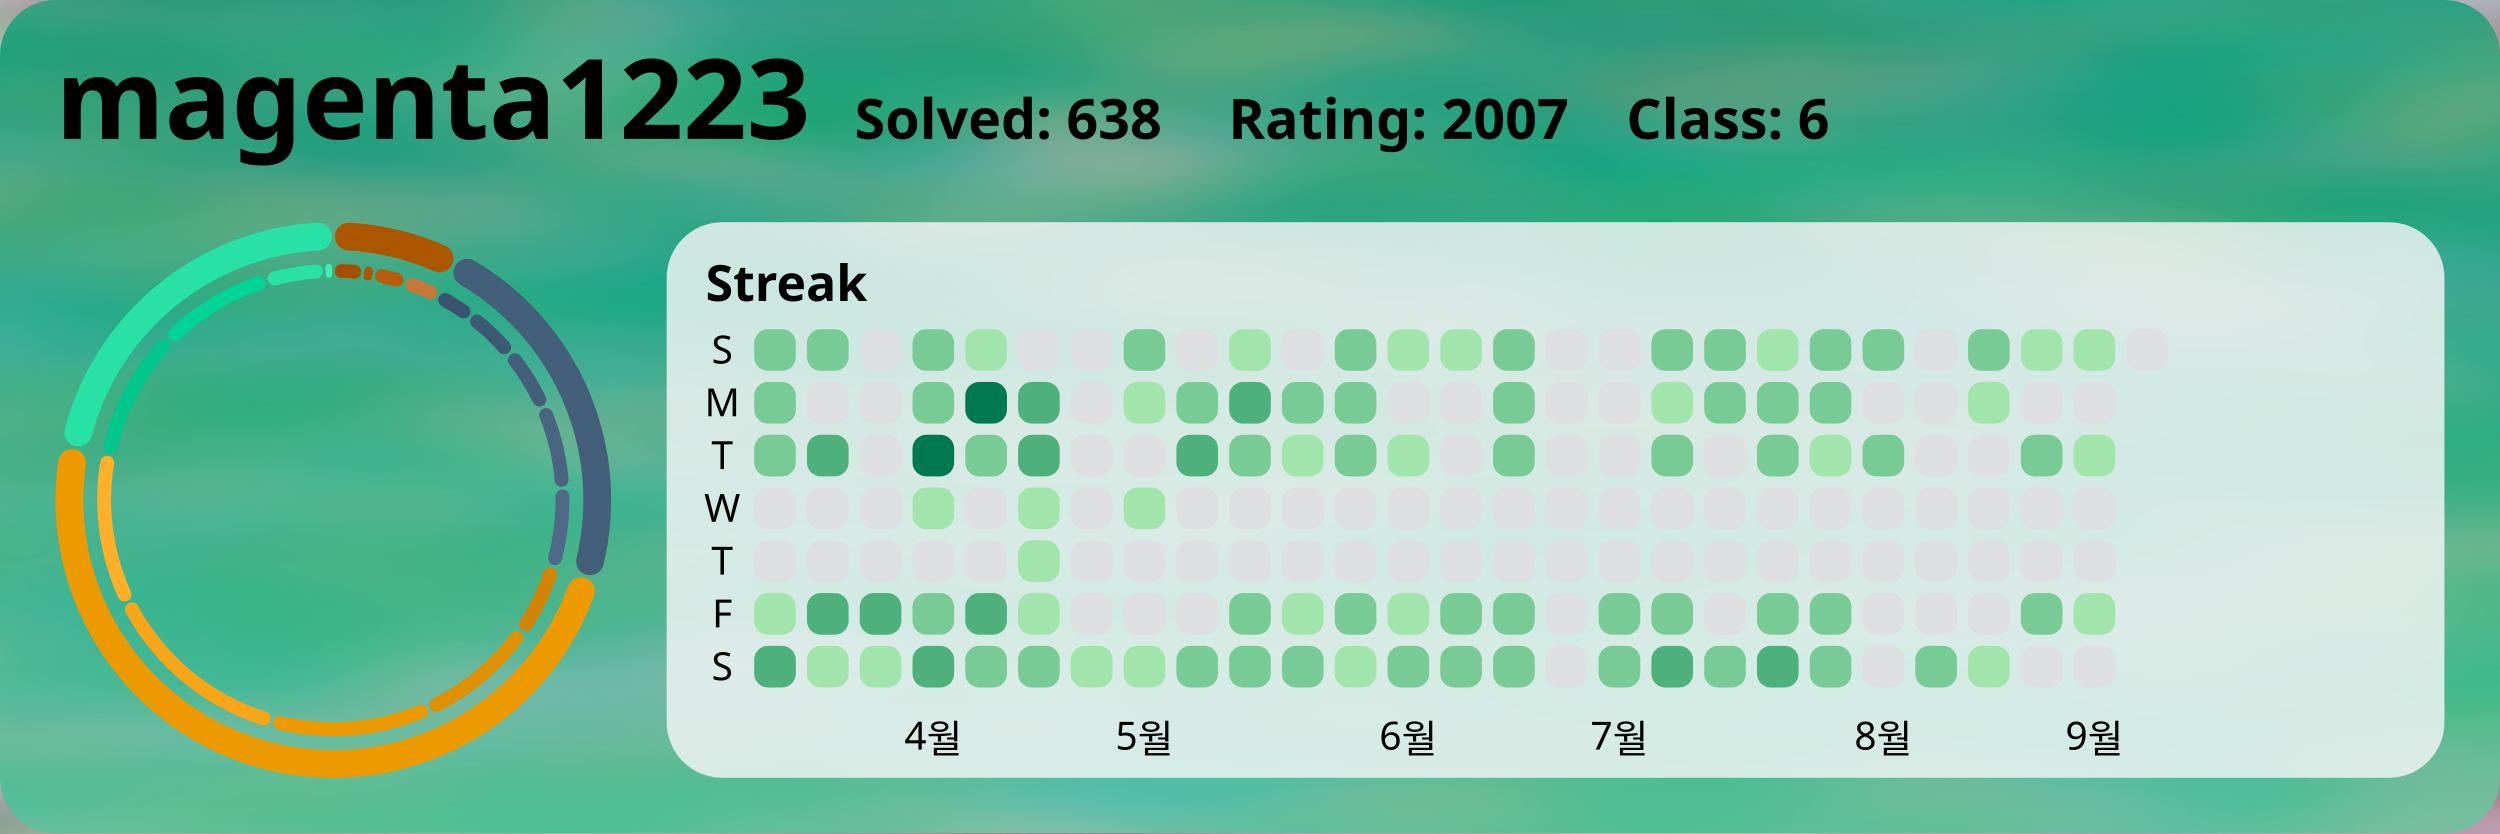
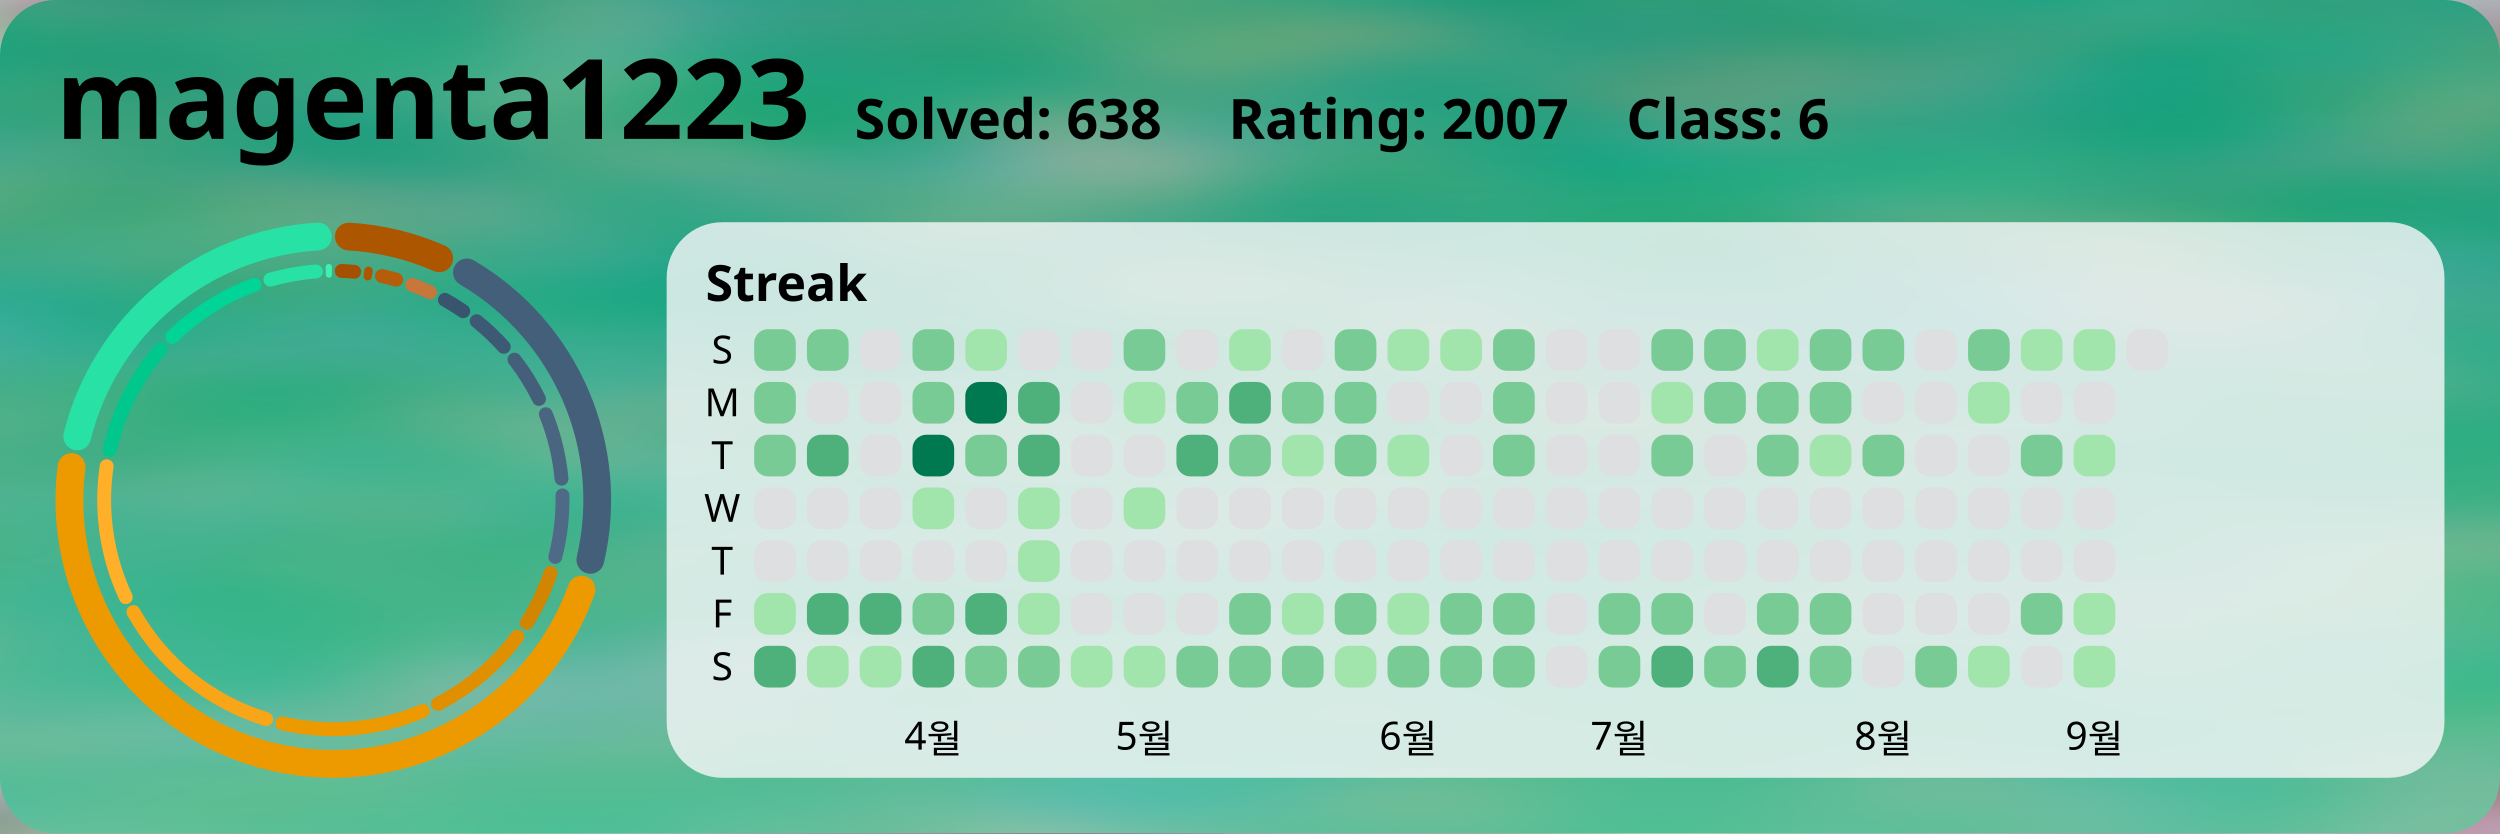
<svg xmlns="http://www.w3.org/2000/svg" id="svg" width="2700" height="900">
  <defs>
    <linearGradient id="ffflux-gradient" gradientTransform="rotate(360, 0.5, 0.5)" x1="50%" y1="0%" x2="50%" y2="100%">
      <stop id="stop1" stop-color="#00C78B" stop-opacity="1" offset="0%" />
      <stop id="stop2" stop-color="#51FDBD" stop-opacity="1" offset="100%" />
    </linearGradient>
    <filter id="ffflux-filter" x="-20%" y="-20%" width="140%" height="140%" filterUnits="objectBoundingBox" primitiveUnits="userSpaceOnUse" color-interpolation-filters="sRGB">
      <feTurbulence type="fractalNoise" baseFrequency="0.002 0.007" numOctaves="2" seed="2" stitchTiles="stitch" x="0%" y="0%" width="100%" height="100%" result="turbulence" />
      <feGaussianBlur stdDeviation="0 0" x="0%" y="0%" width="100%" height="100%" in="turbulence" edgeMode="duplicate" result="blur" />
      <feBlend mode="screen" x="0%" y="0%" width="100%" height="100%" in="SourceGraphic" in2="blur" result="blend" />
      <feComponentTransfer>
        <feFuncR type="linear" slope="0.75" />
        <feFuncG type="linear" slope="0.75" />
        <feFuncB type="linear" slope="0.75" />
      </feComponentTransfer>
    </filter>
  </defs>
  <rect width="2700" height="900" fill="url(#ffflux-gradient)" filter="url(#ffflux-filter)" rx="60" ry="60" />
  <text x="60" y="150" style="font-size: 120px; color: black; font-family: &quot;Noto Sans&quot;, sans-serif; font-weight: bold;">magenta1223</text>
  <text x="922.984" y="150" style="font-size: 60px; color: black; font-family: &quot;Noto Sans&quot;, sans-serif; font-weight: bold;">Solved: 638</text>
  <text x="1326.672" y="150" style="font-size: 60px; color: black; font-family: &quot;Noto Sans&quot;, sans-serif; font-weight: bold;">Rating: 2007</text>
  <text x="1756.453" y="150" style="font-size: 60px; color: black; font-family: &quot;Noto Sans&quot;, sans-serif; font-weight: bold;">Class: 6</text>
  <g transform="translate(360,540)">
    <path d="M0,-255L0,-240Z" fill="#9D4900" />
-     <path d="M1.528,-247.335A7.5,7.5,0,0,1,9.302,-254.83A255,255,0,0,1,23.362,-253.928A7.5,7.5,0,0,1,30.113,-245.5L30.113,-245.5A7.5,7.5,0,0,1,21.988,-238.991A240,240,0,0,0,8.754,-239.84A7.5,7.5,0,0,1,1.528,-247.335Z" fill="#A54F00" />
-     <path d="M33.52,-248.029A4.645,4.645,0,1,1,42.699,-246.614L41.666,-240.854A4.501,4.501,0,0,1,32.772,-242.224Z" fill="#AD5600" />
-     <path d="M45.187,-243.177A7.5,7.5,0,0,1,54.162,-249.182A255,255,0,0,1,70.263,-245.129A7.5,7.5,0,0,1,75.326,-235.591L75.326,-235.591A7.5,7.5,0,0,1,66.13,-230.709A240,240,0,0,0,50.976,-234.524A7.5,7.5,0,0,1,45.187,-243.177Z" fill="#B55D0A" />
-     <path d="M78.231,-234.642A7.5,7.5,0,0,1,87.947,-239.354A255,255,0,0,1,107.916,-231.039A7.5,7.5,0,0,1,111.417,-220.824L111.417,-220.824A7.5,7.5,0,0,1,101.568,-217.449A240,240,0,0,0,82.774,-225.274A7.5,7.5,0,0,1,78.231,-234.642Z" fill="#C67739" />
-     <path d="M114.137,-219.431A7.5,7.5,0,0,1,124.472,-222.557A255,255,0,0,1,144.962,-209.788A7.5,7.5,0,0,1,146.709,-199.132L146.709,-199.132A7.5,7.5,0,0,1,136.435,-197.447A240,240,0,0,0,117.151,-209.465A7.5,7.5,0,0,1,114.137,-219.431Z" fill="#38546E" />
-     <path d="M149.158,-197.304A7.5,7.5,0,0,1,159.871,-198.661A255,255,0,0,1,190.12,-169.94A7.5,7.5,0,0,1,189.319,-159.171L189.319,-159.171A7.5,7.5,0,0,1,178.936,-159.943A240,240,0,0,0,150.467,-186.975A7.5,7.5,0,0,1,149.158,-197.304Z" fill="#3D5A74" />
-     <path d="M191.271,-156.82A7.5,7.5,0,0,1,202.003,-155.627A255,255,0,0,1,229.255,-111.656A7.5,7.5,0,0,1,225.548,-101.514L225.548,-101.514A7.5,7.5,0,0,1,215.769,-105.088A240,240,0,0,0,190.121,-146.472A7.5,7.5,0,0,1,191.271,-156.82Z" fill="#435F7A" />
-     <path d="M226.785,-98.72A7.5,7.5,0,0,1,236.785,-94.646A255,255,0,0,1,254.007,-22.479A7.5,7.5,0,0,1,246.925,-14.328L246.925,-14.328A7.5,7.5,0,0,1,239.066,-21.157A240,240,0,0,0,222.857,-89.078A7.5,7.5,0,0,1,226.785,-98.72Z" fill="#496580" />
-     <path d="M247.083,-11.277A7.5,7.5,0,0,1,254.97,-3.901A255,255,0,0,1,246.628,64.806A7.5,7.5,0,0,1,237.204,70.08L237.204,70.08A7.5,7.5,0,0,1,232.12,60.994A240,240,0,0,0,239.972,-3.672A7.5,7.5,0,0,1,247.083,-11.277Z" fill="#4E6A86" />
-     <path d="M236.32,73.005A7.5,7.5,0,0,1,241.247,82.614A255,255,0,0,1,214.326,138.164A7.5,7.5,0,0,1,203.732,140.251L203.732,140.251A7.5,7.5,0,0,1,201.719,130.037A240,240,0,0,0,227.056,77.754A7.5,7.5,0,0,1,236.32,73.005Z" fill="#D28500" />
-     <path d="M201.983,142.758A7.5,7.5,0,0,1,203.683,153.422A255,255,0,0,1,114.475,227.861A7.5,7.5,0,0,1,104.288,224.279L104.288,224.279A7.5,7.5,0,0,1,107.741,214.457A240,240,0,0,0,191.702,144.397A7.5,7.5,0,0,1,201.983,142.758Z" fill="#DF8F00" />
-     <path d="M101.509,225.551A7.5,7.5,0,0,1,97.558,235.6A255,255,0,0,1,-59.317,248.005A7.5,7.5,0,0,1,-64.798,238.701L-64.798,238.701A7.5,7.5,0,0,1,-55.828,233.416A240,240,0,0,0,91.819,221.741A7.5,7.5,0,0,1,101.509,225.551Z" fill="#EC9A00" />
-     <path d="M-67.743,237.882A7.5,7.5,0,0,1,-77.24,243.02A255,255,0,0,1,-224.075,121.719A7.5,7.5,0,0,1,-220.821,111.422L-220.821,111.422A7.5,7.5,0,0,1,-210.894,114.559A240,240,0,0,0,-72.697,228.725A7.5,7.5,0,0,1,-67.743,237.882Z" fill="#F9A518" />
-     <path d="M-222.181,108.686A7.5,7.5,0,0,1,-232.352,105.059A255,255,0,0,1,-251.609,-41.445A7.5,7.5,0,0,1,-242.721,-47.577L-242.721,-47.577A7.5,7.5,0,0,1,-236.809,-39.008A240,240,0,0,0,-218.685,98.879A7.5,7.5,0,0,1,-222.181,108.686Z" fill="#FFB028" />
-     <path d="M-242.115,-50.573A7.5,7.5,0,0,1,-247.918,-59.679A255,255,0,0,1,-189.107,-171.066A7.5,7.5,0,0,1,-178.314,-171.409L-178.314,-171.409A7.5,7.5,0,0,1,-177.983,-161.003A240,240,0,0,0,-233.335,-56.168A7.5,7.5,0,0,1,-242.115,-50.573Z" fill="#00C78B" />
-     <path d="M-176.183,-173.599A7.5,7.5,0,0,1,-176.132,-184.398A255,255,0,0,1,-83.209,-241.042A7.5,7.5,0,0,1,-73.587,-236.14L-73.587,-236.14A7.5,7.5,0,0,1,-78.314,-226.863A240,240,0,0,0,-165.771,-173.551A7.5,7.5,0,0,1,-176.183,-173.599Z" fill="#00D497" />
-     <path d="M-70.664,-237.031A7.5,7.5,0,0,1,-65.414,-246.467A255,255,0,0,1,-19.346,-254.265A7.5,7.5,0,0,1,-11.283,-247.083L-11.283,-247.083A7.5,7.5,0,0,1,-18.208,-239.308A240,240,0,0,0,-61.566,-231.969A7.5,7.5,0,0,1,-70.664,-237.031Z" fill="#27E2A4" />
-     <path d="M-8.394,-251.381A3.434,3.434,0,1,1,-1.528,-251.517L-1.528,-243.224A3.271,3.271,0,0,1,-8.067,-243.095Z" fill="#3EF0B1" />
+     <path d="M1.528,-247.335A7.5,7.5,0,0,1,9.302,-254.83A255,255,0,0,1,23.26,-253.937A7.5,7.5,0,0,1,30.015,-245.512L30.015,-245.512A7.5,7.5,0,0,1,21.892,-238.999A240,240,0,0,0,8.754,-239.84A7.5,7.5,0,0,1,1.528,-247.335Z" fill="#A54F00" />
+     <path d="M33.423,-248.061A4.626,4.626,0,1,1,42.566,-246.657L41.528,-240.858A4.481,4.481,0,0,1,32.672,-242.219Z" fill="#AD5600" />
+     <path d="M45.052,-243.202A7.5,7.5,0,0,1,54.024,-249.212A255,255,0,0,1,70.021,-245.198A7.5,7.5,0,0,1,75.094,-235.665L75.094,-235.665A7.5,7.5,0,0,1,65.902,-230.775A240,240,0,0,0,50.846,-234.552A7.5,7.5,0,0,1,45.052,-243.202Z" fill="#B55D0A" />
+     <path d="M77.999,-234.719A7.5,7.5,0,0,1,87.711,-239.441A255,255,0,0,1,107.573,-231.199A7.5,7.5,0,0,1,111.089,-220.989L111.089,-220.989A7.5,7.5,0,0,1,101.246,-217.599A240,240,0,0,0,82.551,-225.356A7.5,7.5,0,0,1,77.999,-234.719Z" fill="#C67739" />
+     <path d="M113.811,-219.6A7.5,7.5,0,0,1,124.143,-222.741A255,255,0,0,1,144.541,-210.078A7.5,7.5,0,0,1,146.309,-199.426L146.309,-199.426A7.5,7.5,0,0,1,136.039,-197.721A240,240,0,0,0,116.84,-209.639A7.5,7.5,0,0,1,113.811,-219.6Z" fill="#38546E" />
+     <path d="M148.762,-197.603A7.5,7.5,0,0,1,159.472,-198.982A255,255,0,0,1,189.652,-170.461A7.5,7.5,0,0,1,188.881,-159.691L188.881,-159.691A7.5,7.5,0,0,1,178.496,-160.434A240,240,0,0,0,150.091,-187.277A7.5,7.5,0,0,1,148.762,-197.603Z" fill="#3D5A74" />
+     <path d="M190.839,-157.345A7.5,7.5,0,0,1,201.575,-156.181A255,255,0,0,1,228.85,-112.484A7.5,7.5,0,0,1,225.18,-102.328L225.18,-102.328A7.5,7.5,0,0,1,215.388,-105.867A240,240,0,0,0,189.717,-146.994A7.5,7.5,0,0,1,190.839,-157.345Z" fill="#435F7A" />
+     <path d="M226.427,-99.539A7.5,7.5,0,0,1,236.442,-95.5A255,255,0,0,1,253.897,-23.687A7.5,7.5,0,0,1,246.854,-15.502L246.854,-15.502A7.5,7.5,0,0,1,238.962,-22.293A240,240,0,0,0,222.533,-89.883A7.5,7.5,0,0,1,226.427,-99.539Z" fill="#496580" />
+     <path d="M247.026,-12.451A7.5,7.5,0,0,1,254.949,-5.113A255,255,0,0,1,247.001,63.366A7.5,7.5,0,0,1,237.609,68.694L237.609,68.694A7.5,7.5,0,0,1,232.472,59.639A240,240,0,0,0,239.952,-4.813A7.5,7.5,0,0,1,247.026,-12.451Z" fill="#4E6A86" />
+     <path d="M236.742,71.625A7.5,7.5,0,0,1,241.725,81.205A255,255,0,0,1,215.264,136.698A7.5,7.5,0,0,1,204.684,138.858L204.684,138.858A7.5,7.5,0,0,1,202.601,128.657A240,240,0,0,0,227.505,76.428A7.5,7.5,0,0,1,236.742,71.625Z" fill="#D28500" />
+     <path d="M202.953,141.376A7.5,7.5,0,0,1,204.725,152.028A255,255,0,0,1,116.405,226.881A7.5,7.5,0,0,1,106.188,223.386L106.188,223.386A7.5,7.5,0,0,1,109.558,213.535A240,240,0,0,0,192.683,143.085A7.5,7.5,0,0,1,202.953,141.376Z" fill="#DF8F00" />
+     <path d="M103.42,224.681A7.5,7.5,0,0,1,99.555,234.763A255,255,0,0,1,-56.665,248.624A7.5,7.5,0,0,1,-62.245,239.38L-62.245,239.38A7.5,7.5,0,0,1,-53.332,233.999A240,240,0,0,0,93.698,220.954A7.5,7.5,0,0,1,103.42,224.681Z" fill="#EC9A00" />
+     <path d="M-65.198,238.592A7.5,7.5,0,0,1,-74.64,243.832A255,255,0,0,1,-222.435,124.69A7.5,7.5,0,0,1,-219.319,114.351L-219.319,114.351A7.5,7.5,0,0,1,-209.351,117.355A240,240,0,0,0,-70.249,229.489A7.5,7.5,0,0,1,-65.198,238.592Z" fill="#F9A518" />
+     <path d="M-220.715,111.632A7.5,7.5,0,0,1,-230.934,108.141A255,255,0,0,1,-252.217,-37.572A7.5,7.5,0,0,1,-243.424,-43.84L-243.424,-43.84A7.5,7.5,0,0,1,-237.381,-35.362A240,240,0,0,0,-217.35,101.78A7.5,7.5,0,0,1,-220.715,111.632Z" fill="#FFB028" />
+     <path d="M-242.864,-46.844A7.5,7.5,0,0,1,-248.806,-55.86A255,255,0,0,1,-192.015,-167.795A7.5,7.5,0,0,1,-181.23,-168.324L-181.23,-168.324A7.5,7.5,0,0,1,-180.72,-157.925A240,240,0,0,0,-234.171,-52.574A7.5,7.5,0,0,1,-242.864,-46.844Z" fill="#00C78B" />
+     <path d="M-179.136,-170.55A7.5,7.5,0,0,1,-179.271,-181.347A255,255,0,0,1,-87.711,-239.441A7.5,7.5,0,0,1,-77.999,-234.719L-77.999,-234.719A7.5,7.5,0,0,1,-82.551,-225.356A240,240,0,0,0,-168.726,-170.68A7.5,7.5,0,0,1,-179.136,-170.55Z" fill="#00D497" />
+     <path d="M-75.094,-235.665A7.5,7.5,0,0,1,-70.021,-245.198A255,255,0,0,1,-19.315,-254.267A7.5,7.5,0,0,1,-11.252,-247.084L-11.252,-247.084A7.5,7.5,0,0,1,-18.178,-239.311A240,240,0,0,0,-65.902,-230.775A7.5,7.5,0,0,1,-75.094,-235.665Z" fill="#27E2A4" />
+     <path d="M-8.364,-251.398A3.419,3.419,0,1,1,-1.528,-251.532L-1.528,-243.209A3.256,3.256,0,0,1,-8.037,-243.08Z" fill="#3EF0B1" />
    <path d="M0,-255L0,-240Z" fill="#51FDBD" />
    <path d="M0,-255L0,-240Z" fill="#009EE5" />
    <path d="M0,-255L0,-240Z" fill="#00A9F0" />
    <path d="M0,-255L0,-240Z" fill="#00B4FC" />
    <path d="M0,-255L0,-240Z" fill="#2BBFFF" />
    <path d="M0,-255L0,-240Z" fill="#41CAFF" />
    <path d="M0,-255L0,-240Z" fill="#E0004C" />
    <path d="M0,-255L0,-240Z" fill="#EA0053" />
    <path d="M0,-255L0,-240Z" fill="#F5005A" />
    <path d="M0,-255L0,-240Z" fill="#FF0062" />
    <path d="M0,-255L0,-240Z" fill="#CE3D38" />
-     <path d="M1.761,-284.507A15,15,0,0,1,17.643,-299.481A300,300,0,0,1,120.851,-274.582A15,15,0,0,1,128.158,-254.013L128.158,-254.013A15,15,0,0,1,108.766,-247.123A270,270,0,0,0,15.879,-269.533A15,15,0,0,1,1.761,-284.507Z" fill="#AD5600" />
-     <path d="M131.293,-252.407A15,15,0,0,1,152.256,-258.492A300,300,0,0,1,291.782,69.736A15,15,0,0,1,272.854,80.608L272.854,80.608A15,15,0,0,1,262.604,62.763A270,270,0,0,0,137.03,-232.643A15,15,0,0,1,131.293,-252.407Z" fill="#435F7A" />
-     <path d="M271.835,83.98A15,15,0,0,1,281.575,103.514A300,300,0,0,1,-297.027,-42.129A15,15,0,0,1,-279.2,-54.724L-279.2,-54.724A15,15,0,0,1,-267.324,-37.916A270,270,0,0,0,253.418,93.163A15,15,0,0,1,271.835,83.98Z" fill="#EC9A00" />
-     <path d="M-278.501,-58.176A15,15,0,0,1,-290.026,-76.714A300,300,0,0,1,-17.643,-299.481A15,15,0,0,1,-1.761,-284.507L-1.761,-284.507A15,15,0,0,1,-15.879,-269.533A270,270,0,0,0,-261.023,-69.042A15,15,0,0,1,-278.501,-58.176Z" fill="#27E2A4" />
+     <path d="M1.761,-284.507A15,15,0,0,1,17.643,-299.481A300,300,0,0,1,120.444,-274.76A15,15,0,0,1,127.782,-254.203L127.782,-254.203A15,15,0,0,1,108.399,-247.284A270,270,0,0,0,15.879,-269.533A15,15,0,0,1,1.761,-284.507Z" fill="#AD5600" />
+     <path d="M130.919,-252.601A15,15,0,0,1,151.872,-258.718A300,300,0,0,1,292.184,68.033A15,15,0,0,1,273.32,79.015L273.32,79.015A15,15,0,0,1,262.966,61.229A270,270,0,0,0,136.685,-232.846A15,15,0,0,1,130.919,-252.601Z" fill="#435F7A" />
+     <path d="M272.321,82.392A15,15,0,0,1,282.175,101.87A300,300,0,0,1,-297.64,-37.558A15,15,0,0,1,-280.008,-50.425L-280.008,-50.425A15,15,0,0,1,-267.876,-33.802A270,270,0,0,0,253.957,91.683A15,15,0,0,1,272.321,82.392Z" fill="#EC9A00" />
+     <path d="M-279.362,-53.888A15,15,0,0,1,-291.171,-72.246A300,300,0,0,1,-17.643,-299.481A15,15,0,0,1,-1.761,-284.507L-1.761,-284.507A15,15,0,0,1,-15.879,-269.533A270,270,0,0,0,-262.054,-65.021A15,15,0,0,1,-279.362,-53.888Z" fill="#27E2A4" />
    <path d="M0,-300L0,-270Z" fill="#00B4FC" />
    <path d="M0,-300L0,-270Z" fill="#F5005A" />
  </g>
  <rect transform="translate(720,240)" width="1920" height="600" rx="60" ry="60" style="fill: rgb(247, 248, 249); opacity: 0.8;" />
  <text transform="translate(720,240)" x="42" y="66" style="dominant-baseline: middle; font-size: 54px; color: black; font-family: &quot;Noto Sans&quot;, sans-serif; font-weight: bold;">Streak</text>
  <g transform="translate(780,378)">
    <text x="0" y="0" style="text-anchor: middle; dominant-baseline: middle; font-size: 42px; color: black; font-family: &quot;Noto Sans&quot;, sans-serif;">S</text>
    <text x="0" y="57" style="text-anchor: middle; dominant-baseline: middle; font-size: 42px; color: black; font-family: &quot;Noto Sans&quot;, sans-serif;">M</text>
    <text x="0" y="114" style="text-anchor: middle; dominant-baseline: middle; font-size: 42px; color: black; font-family: &quot;Noto Sans&quot;, sans-serif;">T</text>
    <text x="0" y="171" style="text-anchor: middle; dominant-baseline: middle; font-size: 42px; color: black; font-family: &quot;Noto Sans&quot;, sans-serif;">W</text>
    <text x="0" y="228" style="text-anchor: middle; dominant-baseline: middle; font-size: 42px; color: black; font-family: &quot;Noto Sans&quot;, sans-serif;">T</text>
    <text x="0" y="285" style="text-anchor: middle; dominant-baseline: middle; font-size: 42px; color: black; font-family: &quot;Noto Sans&quot;, sans-serif;">F</text>
    <text x="0" y="342" style="text-anchor: middle; dominant-baseline: middle; font-size: 42px; color: black; font-family: &quot;Noto Sans&quot;, sans-serif;">S</text>
    <rect rx="15" ry="15" width="45" height="45" fill="#78CB94" x="34.5" y="-22.5" />
    <rect rx="15" ry="15" width="45" height="45" fill="#78CB94" x="34.5" y="34.5" />
    <rect rx="15" ry="15" width="45" height="45" fill="#78CB94" x="34.5" y="91.5" />
    <rect rx="15" ry="15" width="45" height="45" fill="#DDDFE0" x="34.5" y="148.5" />
    <rect rx="15" ry="15" width="45" height="45" fill="#DDDFE0" x="34.5" y="205.5" />
    <rect rx="15" ry="15" width="45" height="45" fill="#A1E4AC" x="34.5" y="262.5" />
    <rect rx="15" ry="15" width="45" height="45" fill="#4EB17C" x="34.5" y="319.5" />
    <rect rx="15" ry="15" width="45" height="45" fill="#78CB94" x="91.5" y="-22.5" />
    <rect rx="15" ry="15" width="45" height="45" fill="#DDDFE0" x="91.5" y="34.5" />
    <rect rx="15" ry="15" width="45" height="45" fill="#4EB17C" x="91.5" y="91.5" />
    <rect rx="15" ry="15" width="45" height="45" fill="#DDDFE0" x="91.5" y="148.5" />
    <rect rx="15" ry="15" width="45" height="45" fill="#DDDFE0" x="91.5" y="205.5" />
    <rect rx="15" ry="15" width="45" height="45" fill="#4EB17C" x="91.5" y="262.5" />
    <rect rx="15" ry="15" width="45" height="45" fill="#A1E4AC" x="91.5" y="319.5" />
    <rect rx="15" ry="15" width="45" height="45" fill="#DDDFE0" x="148.5" y="-22.5" />
    <rect rx="15" ry="15" width="45" height="45" fill="#DDDFE0" x="148.5" y="34.5" />
    <rect rx="15" ry="15" width="45" height="45" fill="#DDDFE0" x="148.5" y="91.5" />
    <rect rx="15" ry="15" width="45" height="45" fill="#DDDFE0" x="148.5" y="148.5" />
    <rect rx="15" ry="15" width="45" height="45" fill="#DDDFE0" x="148.5" y="205.5" />
    <rect rx="15" ry="15" width="45" height="45" fill="#4EB17C" x="148.5" y="262.5" />
    <rect rx="15" ry="15" width="45" height="45" fill="#A1E4AC" x="148.5" y="319.5" />
    <rect rx="15" ry="15" width="45" height="45" fill="#78CB94" x="205.5" y="-22.5" />
    <rect rx="15" ry="15" width="45" height="45" fill="#78CB94" x="205.5" y="34.5" />
    <rect rx="15" ry="15" width="45" height="45" fill="#007950" x="205.5" y="91.5" />
    <rect rx="15" ry="15" width="45" height="45" fill="#A1E4AC" x="205.5" y="148.5" />
    <rect rx="15" ry="15" width="45" height="45" fill="#DDDFE0" x="205.5" y="205.5" />
    <rect rx="15" ry="15" width="45" height="45" fill="#78CB94" x="205.5" y="262.5" />
    <rect rx="15" ry="15" width="45" height="45" fill="#4EB17C" x="205.5" y="319.5" />
    <text x="228" y="399" style="text-anchor: middle; dominant-baseline: hanging; font-size: 42px; color: black; font-family: &quot;Noto Sans&quot;, sans-serif;">4월</text>
    <rect rx="15" ry="15" width="45" height="45" fill="#A1E4AC" x="262.5" y="-22.5" />
    <rect rx="15" ry="15" width="45" height="45" fill="#007950" x="262.5" y="34.5" />
    <rect rx="15" ry="15" width="45" height="45" fill="#78CB94" x="262.5" y="91.5" />
    <rect rx="15" ry="15" width="45" height="45" fill="#DDDFE0" x="262.5" y="148.5" />
    <rect rx="15" ry="15" width="45" height="45" fill="#DDDFE0" x="262.5" y="205.5" />
    <rect rx="15" ry="15" width="45" height="45" fill="#4EB17C" x="262.5" y="262.5" />
    <rect rx="15" ry="15" width="45" height="45" fill="#78CB94" x="262.5" y="319.5" />
    <rect rx="15" ry="15" width="45" height="45" fill="#DDDFE0" x="319.5" y="-22.5" />
    <rect rx="15" ry="15" width="45" height="45" fill="#4EB17C" x="319.5" y="34.5" />
    <rect rx="15" ry="15" width="45" height="45" fill="#4EB17C" x="319.5" y="91.5" />
    <rect rx="15" ry="15" width="45" height="45" fill="#A1E4AC" x="319.5" y="148.5" />
    <rect rx="15" ry="15" width="45" height="45" fill="#A1E4AC" x="319.5" y="205.5" />
    <rect rx="15" ry="15" width="45" height="45" fill="#A1E4AC" x="319.5" y="262.5" />
    <rect rx="15" ry="15" width="45" height="45" fill="#78CB94" x="319.5" y="319.5" />
    <rect rx="15" ry="15" width="45" height="45" fill="#DDDFE0" x="376.5" y="-22.5" />
    <rect rx="15" ry="15" width="45" height="45" fill="#DDDFE0" x="376.5" y="34.5" />
    <rect rx="15" ry="15" width="45" height="45" fill="#DDDFE0" x="376.5" y="91.5" />
    <rect rx="15" ry="15" width="45" height="45" fill="#DDDFE0" x="376.5" y="148.5" />
    <rect rx="15" ry="15" width="45" height="45" fill="#DDDFE0" x="376.5" y="205.5" />
    <rect rx="15" ry="15" width="45" height="45" fill="#DDDFE0" x="376.5" y="262.5" />
    <rect rx="15" ry="15" width="45" height="45" fill="#A1E4AC" x="376.5" y="319.5" />
    <rect rx="15" ry="15" width="45" height="45" fill="#78CB94" x="433.5" y="-22.5" />
    <rect rx="15" ry="15" width="45" height="45" fill="#A1E4AC" x="433.5" y="34.5" />
    <rect rx="15" ry="15" width="45" height="45" fill="#DDDFE0" x="433.5" y="91.5" />
    <rect rx="15" ry="15" width="45" height="45" fill="#A1E4AC" x="433.5" y="148.5" />
    <rect rx="15" ry="15" width="45" height="45" fill="#DDDFE0" x="433.5" y="205.5" />
    <rect rx="15" ry="15" width="45" height="45" fill="#DDDFE0" x="433.5" y="262.5" />
    <rect rx="15" ry="15" width="45" height="45" fill="#A1E4AC" x="433.5" y="319.5" />
    <text x="456" y="399" style="text-anchor: middle; dominant-baseline: hanging; font-size: 42px; color: black; font-family: &quot;Noto Sans&quot;, sans-serif;">5월</text>
    <rect rx="15" ry="15" width="45" height="45" fill="#DDDFE0" x="490.5" y="-22.5" />
    <rect rx="15" ry="15" width="45" height="45" fill="#78CB94" x="490.5" y="34.5" />
    <rect rx="15" ry="15" width="45" height="45" fill="#4EB17C" x="490.5" y="91.5" />
    <rect rx="15" ry="15" width="45" height="45" fill="#DDDFE0" x="490.5" y="148.5" />
    <rect rx="15" ry="15" width="45" height="45" fill="#DDDFE0" x="490.5" y="205.5" />
    <rect rx="15" ry="15" width="45" height="45" fill="#DDDFE0" x="490.5" y="262.5" />
    <rect rx="15" ry="15" width="45" height="45" fill="#78CB94" x="490.5" y="319.5" />
    <rect rx="15" ry="15" width="45" height="45" fill="#A1E4AC" x="547.5" y="-22.5" />
    <rect rx="15" ry="15" width="45" height="45" fill="#4EB17C" x="547.5" y="34.5" />
    <rect rx="15" ry="15" width="45" height="45" fill="#78CB94" x="547.5" y="91.5" />
    <rect rx="15" ry="15" width="45" height="45" fill="#DDDFE0" x="547.5" y="148.5" />
    <rect rx="15" ry="15" width="45" height="45" fill="#DDDFE0" x="547.5" y="205.5" />
    <rect rx="15" ry="15" width="45" height="45" fill="#78CB94" x="547.5" y="262.5" />
    <rect rx="15" ry="15" width="45" height="45" fill="#78CB94" x="547.5" y="319.5" />
    <rect rx="15" ry="15" width="45" height="45" fill="#DDDFE0" x="604.5" y="-22.5" />
    <rect rx="15" ry="15" width="45" height="45" fill="#78CB94" x="604.5" y="34.5" />
    <rect rx="15" ry="15" width="45" height="45" fill="#A1E4AC" x="604.5" y="91.5" />
    <rect rx="15" ry="15" width="45" height="45" fill="#DDDFE0" x="604.5" y="148.5" />
    <rect rx="15" ry="15" width="45" height="45" fill="#DDDFE0" x="604.5" y="205.5" />
    <rect rx="15" ry="15" width="45" height="45" fill="#A1E4AC" x="604.5" y="262.5" />
    <rect rx="15" ry="15" width="45" height="45" fill="#78CB94" x="604.5" y="319.5" />
    <rect rx="15" ry="15" width="45" height="45" fill="#78CB94" x="661.5" y="-22.5" />
    <rect rx="15" ry="15" width="45" height="45" fill="#78CB94" x="661.5" y="34.5" />
    <rect rx="15" ry="15" width="45" height="45" fill="#78CB94" x="661.5" y="91.5" />
    <rect rx="15" ry="15" width="45" height="45" fill="#DDDFE0" x="661.5" y="148.5" />
    <rect rx="15" ry="15" width="45" height="45" fill="#DDDFE0" x="661.5" y="205.5" />
    <rect rx="15" ry="15" width="45" height="45" fill="#78CB94" x="661.5" y="262.5" />
    <rect rx="15" ry="15" width="45" height="45" fill="#A1E4AC" x="661.5" y="319.5" />
    <rect rx="15" ry="15" width="45" height="45" fill="#A1E4AC" x="718.5" y="-22.5" />
    <rect rx="15" ry="15" width="45" height="45" fill="#DDDFE0" x="718.5" y="34.5" />
    <rect rx="15" ry="15" width="45" height="45" fill="#A1E4AC" x="718.5" y="91.5" />
    <rect rx="15" ry="15" width="45" height="45" fill="#DDDFE0" x="718.5" y="148.5" />
    <rect rx="15" ry="15" width="45" height="45" fill="#DDDFE0" x="718.5" y="205.5" />
    <rect rx="15" ry="15" width="45" height="45" fill="#A1E4AC" x="718.5" y="262.5" />
    <rect rx="15" ry="15" width="45" height="45" fill="#78CB94" x="718.5" y="319.5" />
    <text x="741" y="399" style="text-anchor: middle; dominant-baseline: hanging; font-size: 42px; color: black; font-family: &quot;Noto Sans&quot;, sans-serif;">6월</text>
    <rect rx="15" ry="15" width="45" height="45" fill="#A1E4AC" x="775.5" y="-22.5" />
    <rect rx="15" ry="15" width="45" height="45" fill="#DDDFE0" x="775.5" y="34.5" />
    <rect rx="15" ry="15" width="45" height="45" fill="#DDDFE0" x="775.5" y="91.5" />
    <rect rx="15" ry="15" width="45" height="45" fill="#DDDFE0" x="775.5" y="148.5" />
    <rect rx="15" ry="15" width="45" height="45" fill="#DDDFE0" x="775.5" y="205.5" />
    <rect rx="15" ry="15" width="45" height="45" fill="#78CB94" x="775.5" y="262.5" />
    <rect rx="15" ry="15" width="45" height="45" fill="#78CB94" x="775.5" y="319.5" />
    <rect rx="15" ry="15" width="45" height="45" fill="#78CB94" x="832.5" y="-22.5" />
    <rect rx="15" ry="15" width="45" height="45" fill="#78CB94" x="832.5" y="34.5" />
    <rect rx="15" ry="15" width="45" height="45" fill="#78CB94" x="832.5" y="91.5" />
    <rect rx="15" ry="15" width="45" height="45" fill="#DDDFE0" x="832.5" y="148.5" />
    <rect rx="15" ry="15" width="45" height="45" fill="#DDDFE0" x="832.5" y="205.5" />
    <rect rx="15" ry="15" width="45" height="45" fill="#78CB94" x="832.5" y="262.5" />
    <rect rx="15" ry="15" width="45" height="45" fill="#78CB94" x="832.5" y="319.5" />
    <rect rx="15" ry="15" width="45" height="45" fill="#DDDFE0" x="889.5" y="-22.5" />
    <rect rx="15" ry="15" width="45" height="45" fill="#DDDFE0" x="889.5" y="34.5" />
    <rect rx="15" ry="15" width="45" height="45" fill="#DDDFE0" x="889.5" y="91.5" />
    <rect rx="15" ry="15" width="45" height="45" fill="#DDDFE0" x="889.5" y="148.5" />
    <rect rx="15" ry="15" width="45" height="45" fill="#DDDFE0" x="889.5" y="205.5" />
    <rect rx="15" ry="15" width="45" height="45" fill="#DDDFE0" x="889.5" y="262.5" />
    <rect rx="15" ry="15" width="45" height="45" fill="#DDDFE0" x="889.5" y="319.5" />
    <rect rx="15" ry="15" width="45" height="45" fill="#DDDFE0" x="946.5" y="-22.5" />
    <rect rx="15" ry="15" width="45" height="45" fill="#DDDFE0" x="946.5" y="34.5" />
    <rect rx="15" ry="15" width="45" height="45" fill="#DDDFE0" x="946.5" y="91.5" />
    <rect rx="15" ry="15" width="45" height="45" fill="#DDDFE0" x="946.5" y="148.5" />
    <rect rx="15" ry="15" width="45" height="45" fill="#DDDFE0" x="946.5" y="205.5" />
    <rect rx="15" ry="15" width="45" height="45" fill="#78CB94" x="946.5" y="262.5" />
    <rect rx="15" ry="15" width="45" height="45" fill="#78CB94" x="946.5" y="319.5" />
    <text x="969" y="399" style="text-anchor: middle; dominant-baseline: hanging; font-size: 42px; color: black; font-family: &quot;Noto Sans&quot;, sans-serif;">7월</text>
    <rect rx="15" ry="15" width="45" height="45" fill="#78CB94" x="1003.5" y="-22.5" />
    <rect rx="15" ry="15" width="45" height="45" fill="#A1E4AC" x="1003.5" y="34.5" />
    <rect rx="15" ry="15" width="45" height="45" fill="#78CB94" x="1003.5" y="91.5" />
    <rect rx="15" ry="15" width="45" height="45" fill="#DDDFE0" x="1003.5" y="148.5" />
    <rect rx="15" ry="15" width="45" height="45" fill="#DDDFE0" x="1003.5" y="205.5" />
    <rect rx="15" ry="15" width="45" height="45" fill="#78CB94" x="1003.5" y="262.5" />
    <rect rx="15" ry="15" width="45" height="45" fill="#4EB17C" x="1003.5" y="319.5" />
    <rect rx="15" ry="15" width="45" height="45" fill="#78CB94" x="1060.5" y="-22.5" />
    <rect rx="15" ry="15" width="45" height="45" fill="#78CB94" x="1060.5" y="34.5" />
    <rect rx="15" ry="15" width="45" height="45" fill="#DDDFE0" x="1060.5" y="91.5" />
    <rect rx="15" ry="15" width="45" height="45" fill="#DDDFE0" x="1060.5" y="148.5" />
    <rect rx="15" ry="15" width="45" height="45" fill="#DDDFE0" x="1060.5" y="205.5" />
    <rect rx="15" ry="15" width="45" height="45" fill="#DDDFE0" x="1060.5" y="262.5" />
    <rect rx="15" ry="15" width="45" height="45" fill="#78CB94" x="1060.5" y="319.5" />
    <rect rx="15" ry="15" width="45" height="45" fill="#A1E4AC" x="1117.5" y="-22.5" />
    <rect rx="15" ry="15" width="45" height="45" fill="#78CB94" x="1117.5" y="34.5" />
    <rect rx="15" ry="15" width="45" height="45" fill="#78CB94" x="1117.5" y="91.5" />
    <rect rx="15" ry="15" width="45" height="45" fill="#DDDFE0" x="1117.5" y="148.5" />
    <rect rx="15" ry="15" width="45" height="45" fill="#DDDFE0" x="1117.5" y="205.5" />
    <rect rx="15" ry="15" width="45" height="45" fill="#78CB94" x="1117.5" y="262.5" />
    <rect rx="15" ry="15" width="45" height="45" fill="#4EB17C" x="1117.5" y="319.5" />
    <rect rx="15" ry="15" width="45" height="45" fill="#78CB94" x="1174.5" y="-22.5" />
    <rect rx="15" ry="15" width="45" height="45" fill="#78CB94" x="1174.5" y="34.5" />
    <rect rx="15" ry="15" width="45" height="45" fill="#A1E4AC" x="1174.5" y="91.5" />
    <rect rx="15" ry="15" width="45" height="45" fill="#DDDFE0" x="1174.5" y="148.5" />
    <rect rx="15" ry="15" width="45" height="45" fill="#DDDFE0" x="1174.5" y="205.5" />
    <rect rx="15" ry="15" width="45" height="45" fill="#78CB94" x="1174.5" y="262.5" />
    <rect rx="15" ry="15" width="45" height="45" fill="#78CB94" x="1174.5" y="319.5" />
    <rect rx="15" ry="15" width="45" height="45" fill="#78CB94" x="1231.5" y="-22.5" />
    <rect rx="15" ry="15" width="45" height="45" fill="#DDDFE0" x="1231.5" y="34.5" />
    <rect rx="15" ry="15" width="45" height="45" fill="#78CB94" x="1231.5" y="91.5" />
    <rect rx="15" ry="15" width="45" height="45" fill="#DDDFE0" x="1231.5" y="148.5" />
    <rect rx="15" ry="15" width="45" height="45" fill="#DDDFE0" x="1231.5" y="205.5" />
    <rect rx="15" ry="15" width="45" height="45" fill="#DDDFE0" x="1231.5" y="262.5" />
    <rect rx="15" ry="15" width="45" height="45" fill="#DDDFE0" x="1231.5" y="319.5" />
    <text x="1254" y="399" style="text-anchor: middle; dominant-baseline: hanging; font-size: 42px; color: black; font-family: &quot;Noto Sans&quot;, sans-serif;">8월</text>
    <rect rx="15" ry="15" width="45" height="45" fill="#DDDFE0" x="1288.5" y="-22.5" />
    <rect rx="15" ry="15" width="45" height="45" fill="#DDDFE0" x="1288.5" y="34.5" />
    <rect rx="15" ry="15" width="45" height="45" fill="#DDDFE0" x="1288.5" y="91.5" />
    <rect rx="15" ry="15" width="45" height="45" fill="#DDDFE0" x="1288.5" y="148.5" />
    <rect rx="15" ry="15" width="45" height="45" fill="#DDDFE0" x="1288.5" y="205.5" />
    <rect rx="15" ry="15" width="45" height="45" fill="#DDDFE0" x="1288.5" y="262.5" />
    <rect rx="15" ry="15" width="45" height="45" fill="#78CB94" x="1288.5" y="319.5" />
    <rect rx="15" ry="15" width="45" height="45" fill="#78CB94" x="1345.5" y="-22.5" />
    <rect rx="15" ry="15" width="45" height="45" fill="#A1E4AC" x="1345.5" y="34.5" />
    <rect rx="15" ry="15" width="45" height="45" fill="#DDDFE0" x="1345.5" y="91.5" />
    <rect rx="15" ry="15" width="45" height="45" fill="#DDDFE0" x="1345.5" y="148.5" />
    <rect rx="15" ry="15" width="45" height="45" fill="#DDDFE0" x="1345.5" y="205.5" />
    <rect rx="15" ry="15" width="45" height="45" fill="#DDDFE0" x="1345.5" y="262.5" />
    <rect rx="15" ry="15" width="45" height="45" fill="#A1E4AC" x="1345.5" y="319.5" />
    <rect rx="15" ry="15" width="45" height="45" fill="#A1E4AC" x="1402.5" y="-22.5" />
    <rect rx="15" ry="15" width="45" height="45" fill="#DDDFE0" x="1402.5" y="34.5" />
    <rect rx="15" ry="15" width="45" height="45" fill="#78CB94" x="1402.5" y="91.5" />
    <rect rx="15" ry="15" width="45" height="45" fill="#DDDFE0" x="1402.5" y="148.5" />
    <rect rx="15" ry="15" width="45" height="45" fill="#DDDFE0" x="1402.5" y="205.5" />
    <rect rx="15" ry="15" width="45" height="45" fill="#78CB94" x="1402.5" y="262.5" />
    <rect rx="15" ry="15" width="45" height="45" fill="#DDDFE0" x="1402.5" y="319.5" />
    <rect rx="15" ry="15" width="45" height="45" fill="#A1E4AC" x="1459.5" y="-22.5" />
    <rect rx="15" ry="15" width="45" height="45" fill="#DDDFE0" x="1459.5" y="34.5" />
    <rect rx="15" ry="15" width="45" height="45" fill="#A1E4AC" x="1459.5" y="91.5" />
    <rect rx="15" ry="15" width="45" height="45" fill="#DDDFE0" x="1459.5" y="148.5" />
    <rect rx="15" ry="15" width="45" height="45" fill="#DDDFE0" x="1459.5" y="205.5" />
    <rect rx="15" ry="15" width="45" height="45" fill="#A1E4AC" x="1459.5" y="262.5" />
-     <rect rx="15" ry="15" width="45" height="45" fill="#DDDFE0" x="1459.5" y="319.5" />
+     <rect rx="15" ry="15" width="45" height="45" fill="#A1E4AC" x="1459.5" y="319.5" />
    <text x="1482" y="399" style="text-anchor: middle; dominant-baseline: hanging; font-size: 42px; color: black; font-family: &quot;Noto Sans&quot;, sans-serif;">9월</text>
    <rect rx="15" ry="15" width="45" height="45" fill="#DDDFE0" x="1516.5" y="-22.5" />
  </g>
</svg>
